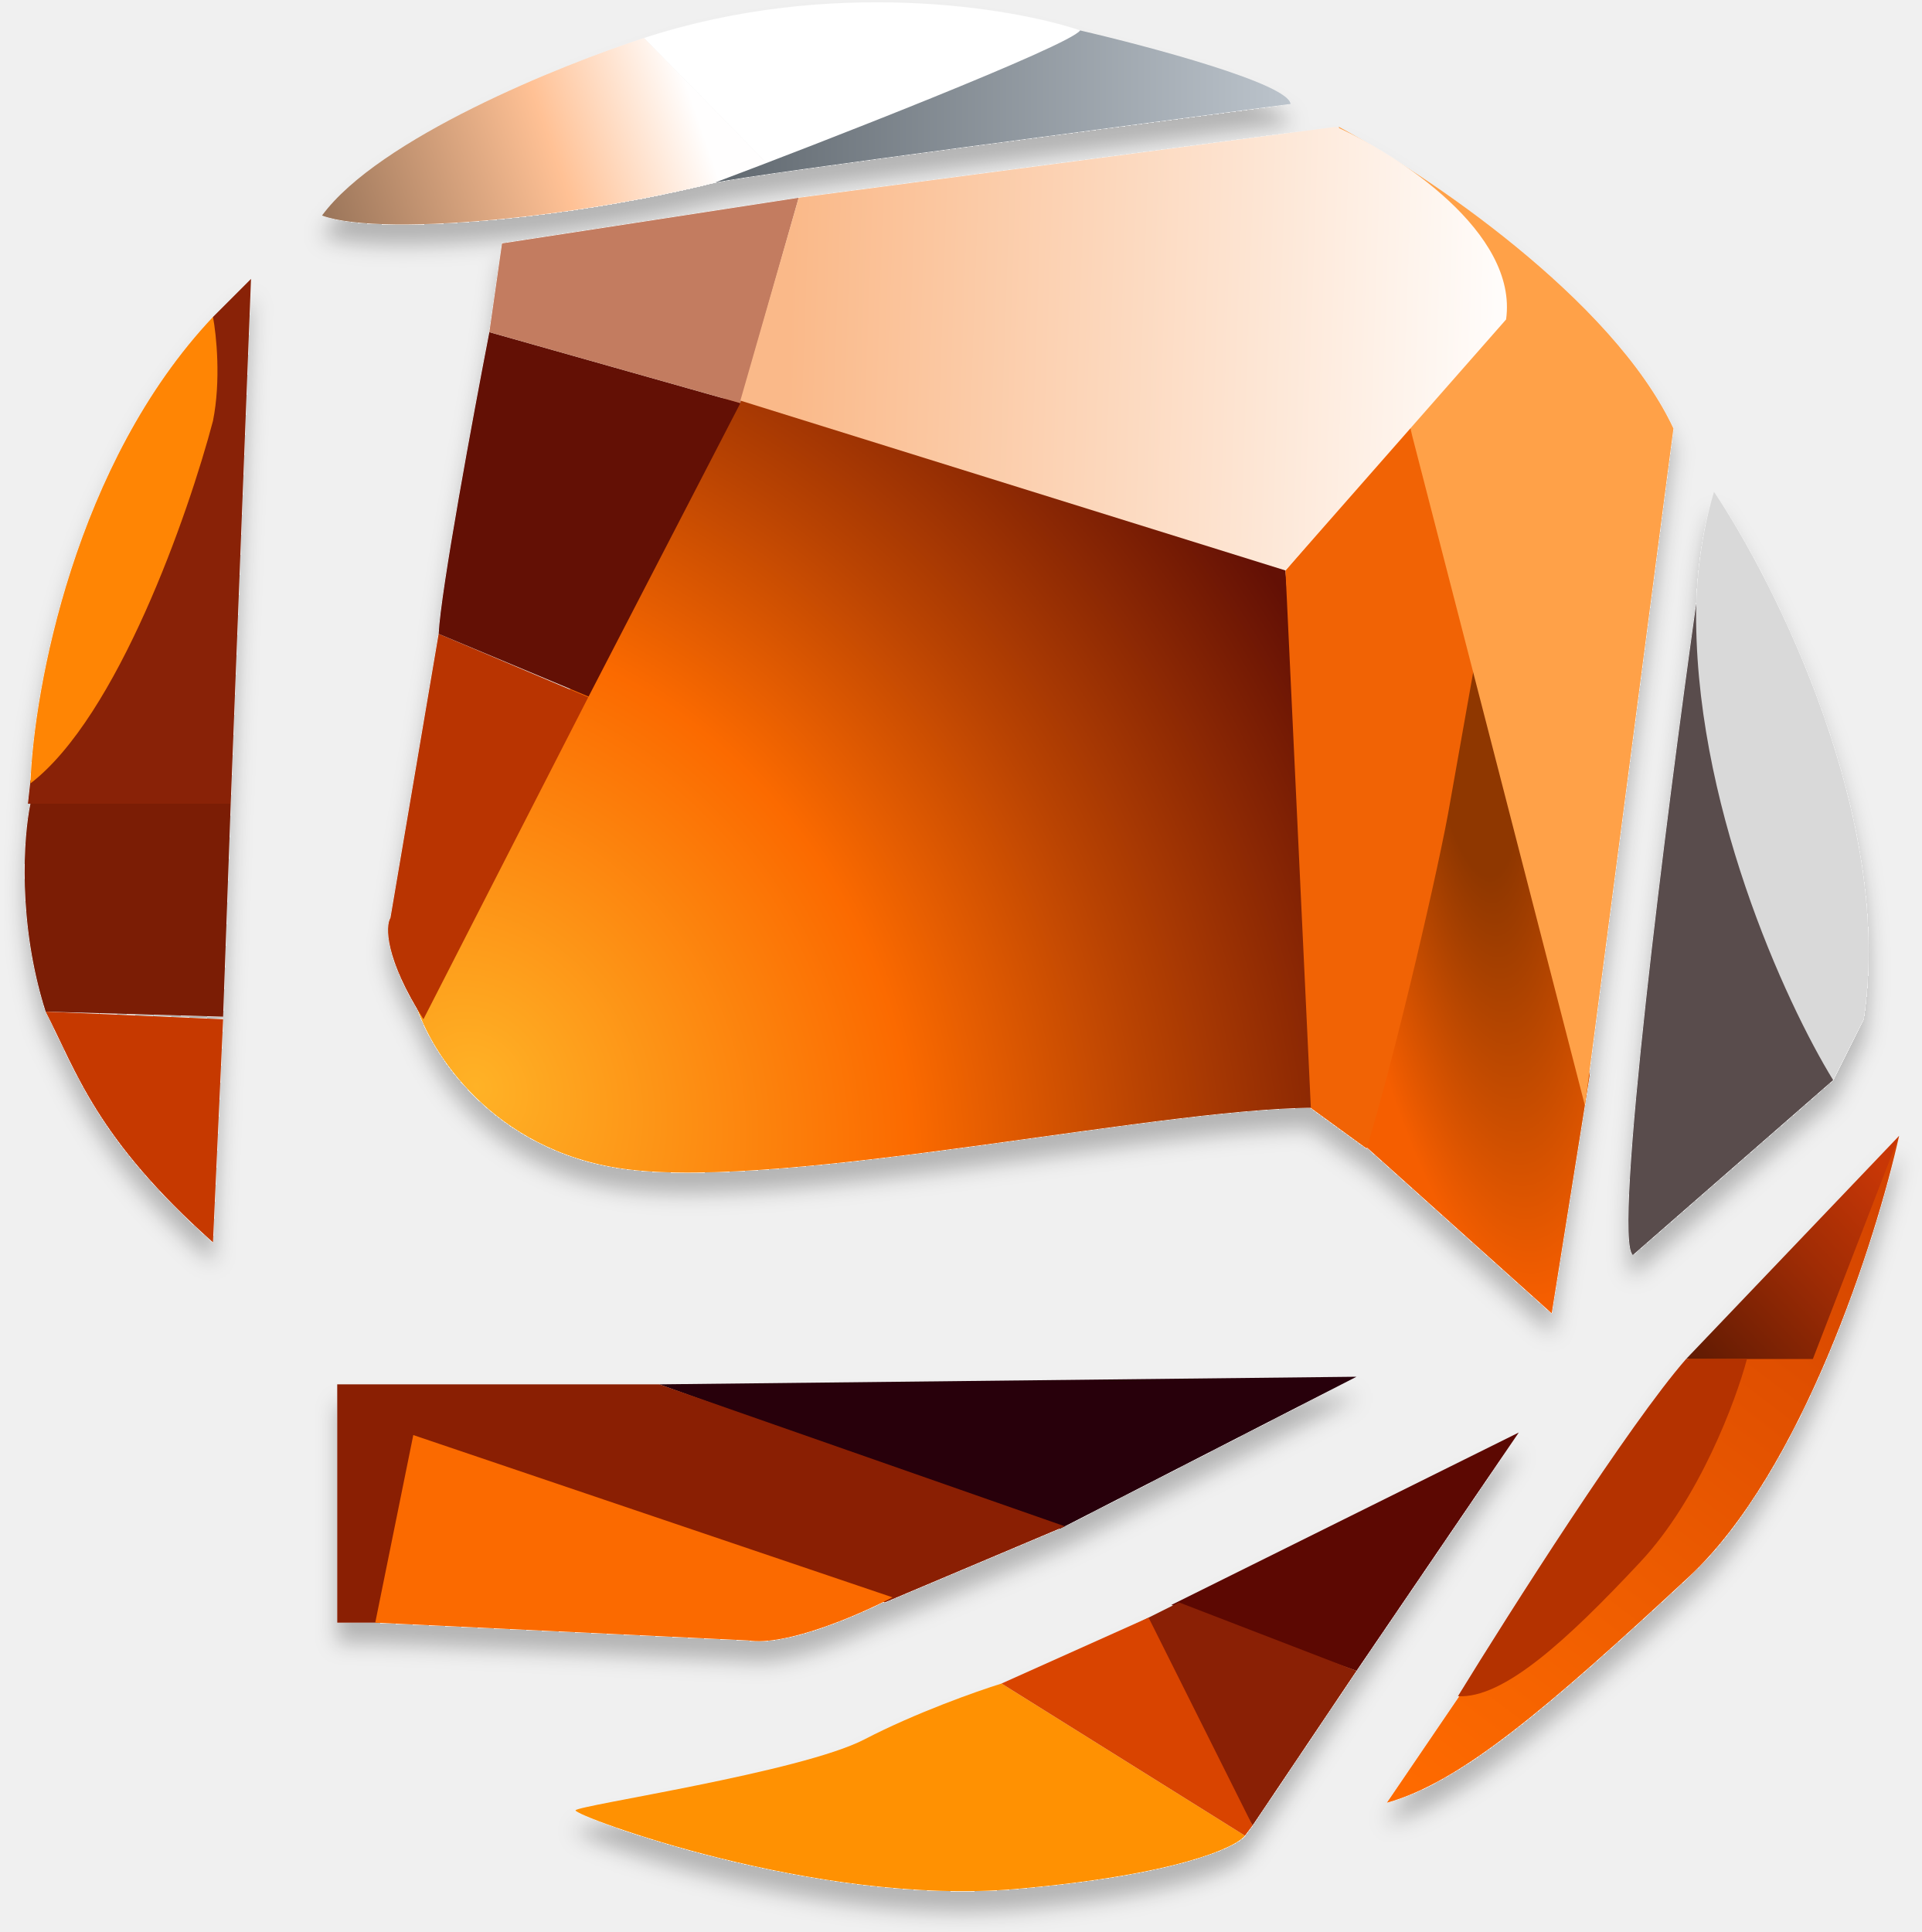
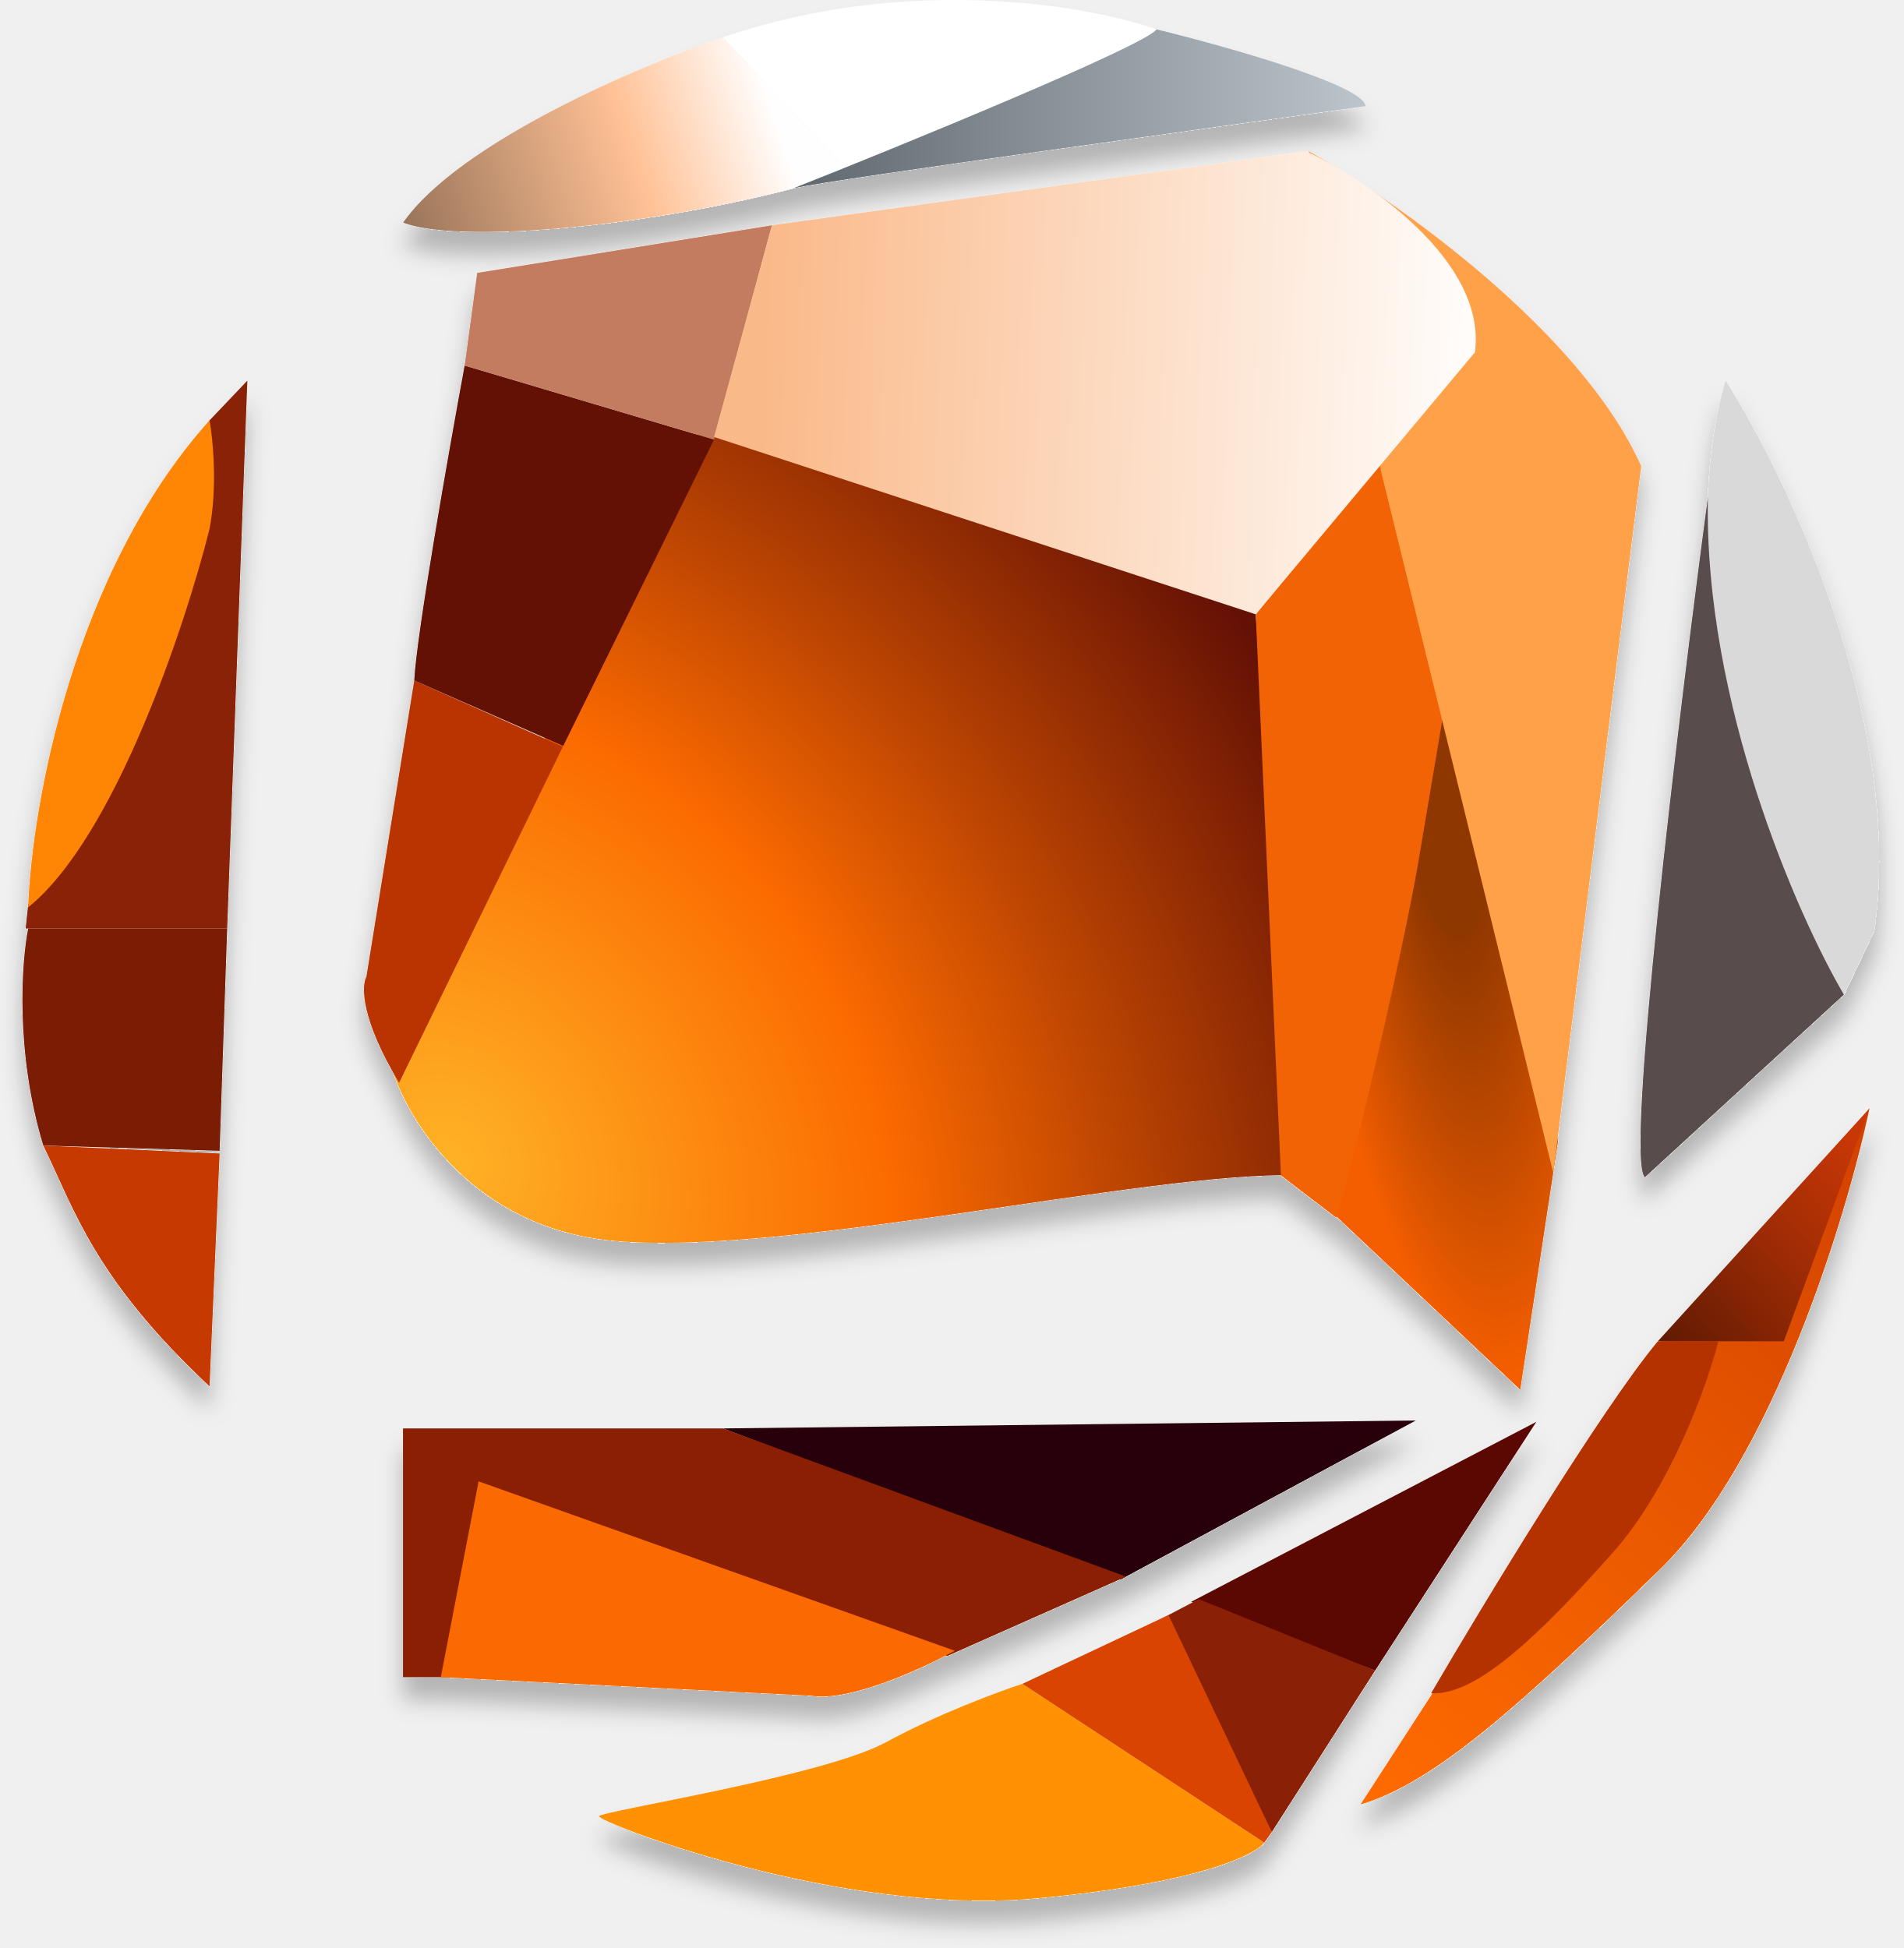
- <svg xmlns="http://www.w3.org/2000/svg" width="379" height="381" viewBox="0 0 379 381" fill="none">
-   <g filter="url(#filter0_d_8_2)">
-     <path d="M245.5 362L197.5 332C192.667 333.5 180.5 337.8 170.5 343C158 349.5 114 356 113.5 357C113 358 161 376 200.5 372.5C232.1 369.7 243.667 364.333 245.5 362Z" fill="#FF9102" />
-     <path d="M333 311C355.4 290.2 370 244.333 374.5 224C364.9 238.8 342.833 259.5 333 268L273.5 355.5C288 351.5 305 337 333 311Z" fill="url(#paint0_linear_8_2)" />
-     <path d="M332.5 268L374.5 224L357.5 268H332.5Z" fill="url(#paint1_linear_8_2)" />
-     <path d="M344.5 268H332.5C321.3 280.8 297.833 317.667 287.5 334.5C296.5 335 309 323.5 323.5 308C335.1 295.6 342.333 276.167 344.5 268Z" fill="#B43200" />
-     <path d="M267.5 329.5L299.5 282.5L231 316.5L267.5 329.5Z" fill="#5C0802" />
-     <path d="M247 360L267.5 329.5L232.5 316L223.5 320.5L247 360Z" fill="#8A2005" />
-     <path d="M245.5 362L247 360L226.5 319L197.5 332L245.5 362Z" fill="#D94400" />
-     <path d="M267 224L277 82C281.8 78.8 306.833 182 313.5 212L306 259L267 224Z" fill="url(#paint2_radial_8_2)" />
-     <path d="M82 198L140.5 78.5L251 81.5L262 218.5C232.5 217.5 155.5 235 123 230.5C97 226.9 84.833 207.333 82 198Z" fill="url(#paint3_radial_8_2)" />
-     <path d="M253.5 112.5L278 84L291.5 127L286 158C284 170 275.167 208 269.5 226.5L258.5 218.5L253.5 112.5Z" fill="#F16305" />
-     <path d="M86.5 125L116 137.5L83.5 201C75.9 189 76 182.667 77 181L86.5 125Z" fill="#B93401" />
-     <path d="M96.5 65.5L146 79.5L116.067 137.37L86.5 125C86.9 116.6 93.333 81.833 96.5 65.5Z" fill="#631005" />
-     <path d="M99 48L96.5 65.5L146 79.5L157.5 39L99 48Z" fill="#C37C60" />
-     <path d="M330 84.5C318 58.9 281 34.167 264 25L278.5 86L312.558 218.058L330 84.5Z" fill="#FFA148" />
-     <path d="M263.5 25L157.5 39L146 79L253.5 112.5L297 63C299.4 45.8 275.667 30.5 263.5 25Z" fill="url(#paint4_linear_8_2)" />
-     <path d="M6 158.5H45.5L44 200.5L9 199.5C3.4 181.9 4.667 164.833 6 158.5Z" fill="#7B1D05" />
-     <path d="M42 245C19 224.5 15.167 211.5 9 199.5L44 201L42 245Z" fill="#C63900" />
-     <path d="M49.5 55L42 62.5L6 154L5.5 158.5H45.5L49.5 55Z" fill="#892207" />
-     <path d="M42 62.5C14.8 91.3 6.667 135.833 6 154.5C23.2 141.3 37.167 101.333 42 83C43.6 75 42.667 66 42 62.5Z" fill="#FF8504" />
-     <path d="M152 33L127 7.5C163.8 -4.5 199.667 1.5 213 6C213.4 8.4 172.5 25 152 33Z" fill="white" />
-     <path d="M63.5 42.5C74.7 27.3 110.5 12.833 127 7.5L152 33C120.4 42.6 75.5 47 63.5 42.5Z" fill="url(#paint5_linear_8_2)" />
-     <path d="M254.5 20.5C254.1 16.5 226.667 9.167 213 6C211 9 161 28.5 141 36C151 34 224.833 24.5 254.5 20.5Z" fill="url(#paint6_linear_8_2)" />
-     <path d="M367.5 201C373.5 161.8 350.333 115.333 338 97C325.6 138.6 348.5 191.667 361.5 213L367.5 201Z" fill="#D9D9D9" />
-     <path d="M361.5 213L322 247.5C318 244.3 328.667 160.5 334.5 119C333.7 157.8 352.167 197.833 361.5 213Z" fill="#594C4C" />
-     <path d="M209 301.5L267.5 271.5L130 273L209 301.5Z" fill="#28000B" />
-     <path d="M66.5 273H130L210 301L174.5 316L83 286L75.5 320H66.5V273Z" fill="#8A1F03" />
-     <path d="M81.5 283L74 320L147.5 323.5C155.1 324.7 169.667 318.333 176 315L81.5 283Z" fill="#FB6A00" />
+ <svg xmlns="http://www.w3.org/2000/svg" width="340" height="348" viewBox="0 0 340 348" fill="none">
+   <g filter="url(#filter0_d_9_39)">
+     <path d="M296.55 280.272C316.71 260.602 329.85 217.228 333.9 198C325.26 211.996 305.4 231.571 296.55 239.609L243 322.353C256.05 318.571 271.35 304.859 296.55 280.272Z" fill="url(#paint0_linear_9_39)" />
+     <path d="M296.1 239.609L333.9 198L318.6 239.609H296.1Z" fill="url(#paint1_linear_9_39)" />
+     <path d="M306.9 239.609H296.1C286.02 251.713 264.9 286.576 255.6 302.495C263.7 302.967 274.95 292.092 288 277.435C298.44 265.709 304.95 247.332 306.9 239.609Z" fill="#B43200" />
+     <path d="M225.803 329.179L182.603 300.81C178.254 302.228 167.304 306.295 158.304 311.212C147.054 317.359 107.453 323.505 107.003 324.451C106.553 325.397 149.753 342.419 185.303 339.109C213.743 336.461 224.153 331.386 225.803 329.179Z" fill="#FF9102" />
+     <path d="M245.604 298.446L274.404 254L212.754 286.152L245.604 298.446Z" fill="#5C0802" />
+     <path d="M227.154 327.288L245.604 298.446L214.104 285.679L206.004 289.935L227.154 327.288Z" fill="#8A2005" />
+     <path d="M225.804 329.179L227.154 327.288L208.704 288.516L182.604 300.81L225.804 329.179Z" fill="#D94400" />
+     <path d="M236.432 215.185L245.432 80.902C249.752 77.876 272.282 175.468 278.282 203.837L271.532 248.283L236.432 215.185Z" fill="url(#paint2_radial_9_39)" />
+     <path d="M69.931 190.598L122.582 77.592L222.032 80.429L231.932 209.984C205.382 209.038 136.082 225.587 106.832 221.332C83.431 217.927 72.481 199.424 69.931 190.598Z" fill="url(#paint3_radial_9_39)" />
+     <path d="M224.281 109.745L246.331 82.793L258.481 123.456L253.531 152.772C251.731 164.12 243.781 200.054 238.681 217.549L228.781 209.984L224.281 109.745Z" fill="#F16305" />
+     <path d="M73.981 121.565L100.531 133.386L71.281 193.435C64.442 182.087 64.531 176.098 65.431 174.522L73.981 121.565Z" fill="#B93401" />
+     <path d="M82.981 65.299L127.531 78.538L100.592 133.263L73.981 121.565C74.341 113.622 80.131 80.745 82.981 65.299Z" fill="#631005" />
+     <path d="M85.231 48.75L82.981 65.299L127.531 78.538L137.881 40.239L85.231 48.75Z" fill="#C37C60" />
+     <path d="M293.131 83.266C282.331 59.058 249.031 35.669 233.731 27L246.781 84.685L277.433 209.566L293.131 83.266Z" fill="#FFA148" />
+     <path d="M233.282 27L137.881 40.239L127.531 78.065L224.282 109.745L263.432 62.935C265.592 46.67 244.231 32.201 233.282 27Z" fill="url(#paint4_linear_9_39)" />
+     <path d="M5.028 165.875H40.578L39.228 205.592L7.728 204.647C2.688 188.003 3.828 171.864 5.028 165.875Z" fill="#7B1D05" />
+     <path d="M37.428 247.674C16.728 228.288 13.278 215.995 7.728 204.647L39.228 206.065L37.428 247.674Z" fill="#C63900" />
+     <path d="M44.178 68L37.428 75.092L5.028 161.62L4.578 165.875H40.578L44.178 68Z" fill="#892207" />
+     <path d="M37.428 75.092C12.948 102.327 5.628 144.44 5.028 162.092C20.508 149.61 33.078 111.815 37.428 94.478C38.868 86.913 38.028 78.402 37.428 75.092Z" fill="#FF8504" />
+     <path d="M151.65 30.778L129.15 6.664C162.27 -4.684 194.55 0.99 206.55 5.246C206.91 7.515 170.1 23.213 151.65 30.778Z" fill="white" />
+     <path d="M72 39.762C82.08 25.388 114.3 11.707 129.15 6.664L151.65 30.778C123.21 39.856 82.8 44.017 72 39.762Z" fill="url(#paint5_linear_9_39)" />
+     <path d="M243.9 18.957C243.54 15.175 218.85 8.24 206.55 5.245C204.75 8.082 159.75 26.523 141.75 33.615C150.75 31.724 217.2 22.74 243.9 18.957Z" fill="url(#paint6_linear_9_39)" />
+     <path d="M334.738 166.348C340.138 129.278 319.288 85.337 308.188 68C297.028 107.339 317.638 157.522 329.338 177.696L334.738 166.348Z" fill="#D9D9D9" />
+     <path d="M329.338 177.696L293.788 210.321C290.188 207.295 299.788 128.049 305.038 88.804C304.318 125.496 320.938 163.353 329.338 177.696Z" fill="#594C4C" />
+     <path d="M200.228 282.131L252.878 253.762L129.128 255.18L200.228 282.131Z" fill="#28000B" />
+     <path d="M71.978 255.18H129.128L201.128 281.659L169.178 295.843L86.828 267.474L80.078 299.626H71.978V255.18Z" fill="#8A1F03" />
+     <path d="M85.478 264.637L78.728 299.626L144.878 302.936C151.718 304.071 164.828 298.05 170.528 294.898L85.478 264.637Z" fill="#FB6A00" />
  </g>
  <defs>
-     <filter id="filter0_d_8_2" x="0.857" y="0.453" width="377.643" height="380.498" filterUnits="userSpaceOnUse" color-interpolation-filters="sRGB">
+     <filter id="filter0_d_9_39" x="0" y="0" width="339.615" height="347.535" filterUnits="userSpaceOnUse" color-interpolation-filters="sRGB">
      <feFlood flood-opacity="0" result="BackgroundImageFix" />
      <feColorMatrix in="SourceAlpha" type="matrix" values="0 0 0 0 0 0 0 0 0 0 0 0 0 0 0 0 0 0 127 0" result="hardAlpha" />
      <feOffset dy="4" />
      <feGaussianBlur stdDeviation="2" />
      <feComposite in2="hardAlpha" operator="out" />
      <feColorMatrix type="matrix" values="0 0 0 0 0 0 0 0 0 0 0 0 0 0 0 0 0 0 0.25 0" />
-       <feBlend mode="normal" in2="BackgroundImageFix" result="effect1_dropShadow_8_2" />
-       <feBlend mode="normal" in="SourceGraphic" in2="effect1_dropShadow_8_2" result="shape" />
+       <feBlend mode="normal" in2="BackgroundImageFix" result="effect1_dropShadow_9_39" />
+       <feBlend mode="normal" in="SourceGraphic" in2="effect1_dropShadow_9_39" result="shape" />
    </filter>
-     <linearGradient id="paint0_linear_8_2" x1="373" y1="225.5" x2="274.5" y2="354.5" gradientUnits="userSpaceOnUse">
+     <linearGradient id="paint0_linear_9_39" x1="332.55" y1="199.418" x2="238.29" y2="316.906" gradientUnits="userSpaceOnUse">
      <stop stop-color="#D24200" />
      <stop offset="0.66" stop-color="#F05E00" />
      <stop offset="1" stop-color="#FF6B00" />
    </linearGradient>
-     <linearGradient id="paint1_linear_8_2" x1="335.5" y1="269" x2="374" y2="233" gradientUnits="userSpaceOnUse">
+     <linearGradient id="paint1_linear_9_39" x1="298.8" y1="240.554" x2="335.043" y2="208.301" gradientUnits="userSpaceOnUse">
      <stop stop-color="#621B03" />
      <stop offset="0.565" stop-color="#A02C05" />
      <stop offset="1" stop-color="#C83706" />
    </linearGradient>
-     <radialGradient id="paint2_radial_8_2" cx="0" cy="0" r="1" gradientUnits="userSpaceOnUse" gradientTransform="translate(290 137.5) rotate(83.5277) scale(119.763 31.4502)">
+     <radialGradient id="paint2_radial_9_39" cx="0" cy="0" r="1" gradientUnits="userSpaceOnUse" gradientTransform="translate(257.132 133.386) rotate(83.8377) scale(113.187 28.3222)">
      <stop offset="0.296" stop-color="#8F3700" />
      <stop offset="1" stop-color="#F55E00" />
    </radialGradient>
-     <radialGradient id="paint3_radial_8_2" cx="0" cy="0" r="1" gradientUnits="userSpaceOnUse" gradientTransform="translate(93.5 215.5) rotate(-32.7626) scale(188.484 222.122)">
+     <radialGradient id="paint3_radial_9_39" cx="0" cy="0" r="1" gradientUnits="userSpaceOnUse" gradientTransform="translate(80.2815 207.147) rotate(-34.0656) scale(172.2 206.922)">
      <stop stop-color="#FFB226" />
      <stop offset="0.434" stop-color="#FB6A00" />
      <stop offset="0.67" stop-color="#B94302" />
      <stop offset="1" stop-color="#631005" />
    </radialGradient>
-     <linearGradient id="paint4_linear_8_2" x1="156" y1="52.5" x2="301.5" y2="57.5" gradientUnits="userSpaceOnUse">
+     <linearGradient id="paint4_linear_9_39" x1="136.531" y1="53.005" x2="267.496" y2="57.289" gradientUnits="userSpaceOnUse">
      <stop stop-color="#FAB989" />
      <stop offset="1" stop-color="white" />
    </linearGradient>
-     <linearGradient id="paint5_linear_8_2" x1="135.5" y1="17" x2="63" y2="42" gradientUnits="userSpaceOnUse">
+     <linearGradient id="paint5_linear_9_39" x1="136.8" y1="15.648" x2="70.89" y2="37.278" gradientUnits="userSpaceOnUse">
      <stop stop-color="#FFFEFE" />
      <stop offset="0.38" stop-color="#FFC195" />
      <stop offset="1" stop-color="#997459" />
    </linearGradient>
-     <linearGradient id="paint6_linear_8_2" x1="141" y1="21" x2="254.5" y2="21" gradientUnits="userSpaceOnUse">
+     <linearGradient id="paint6_linear_9_39" x1="141.75" y1="19.43" x2="243.9" y2="19.43" gradientUnits="userSpaceOnUse">
      <stop stop-color="#60686F" />
      <stop offset="1" stop-color="#BCC4CC" />
    </linearGradient>
  </defs>
</svg>
